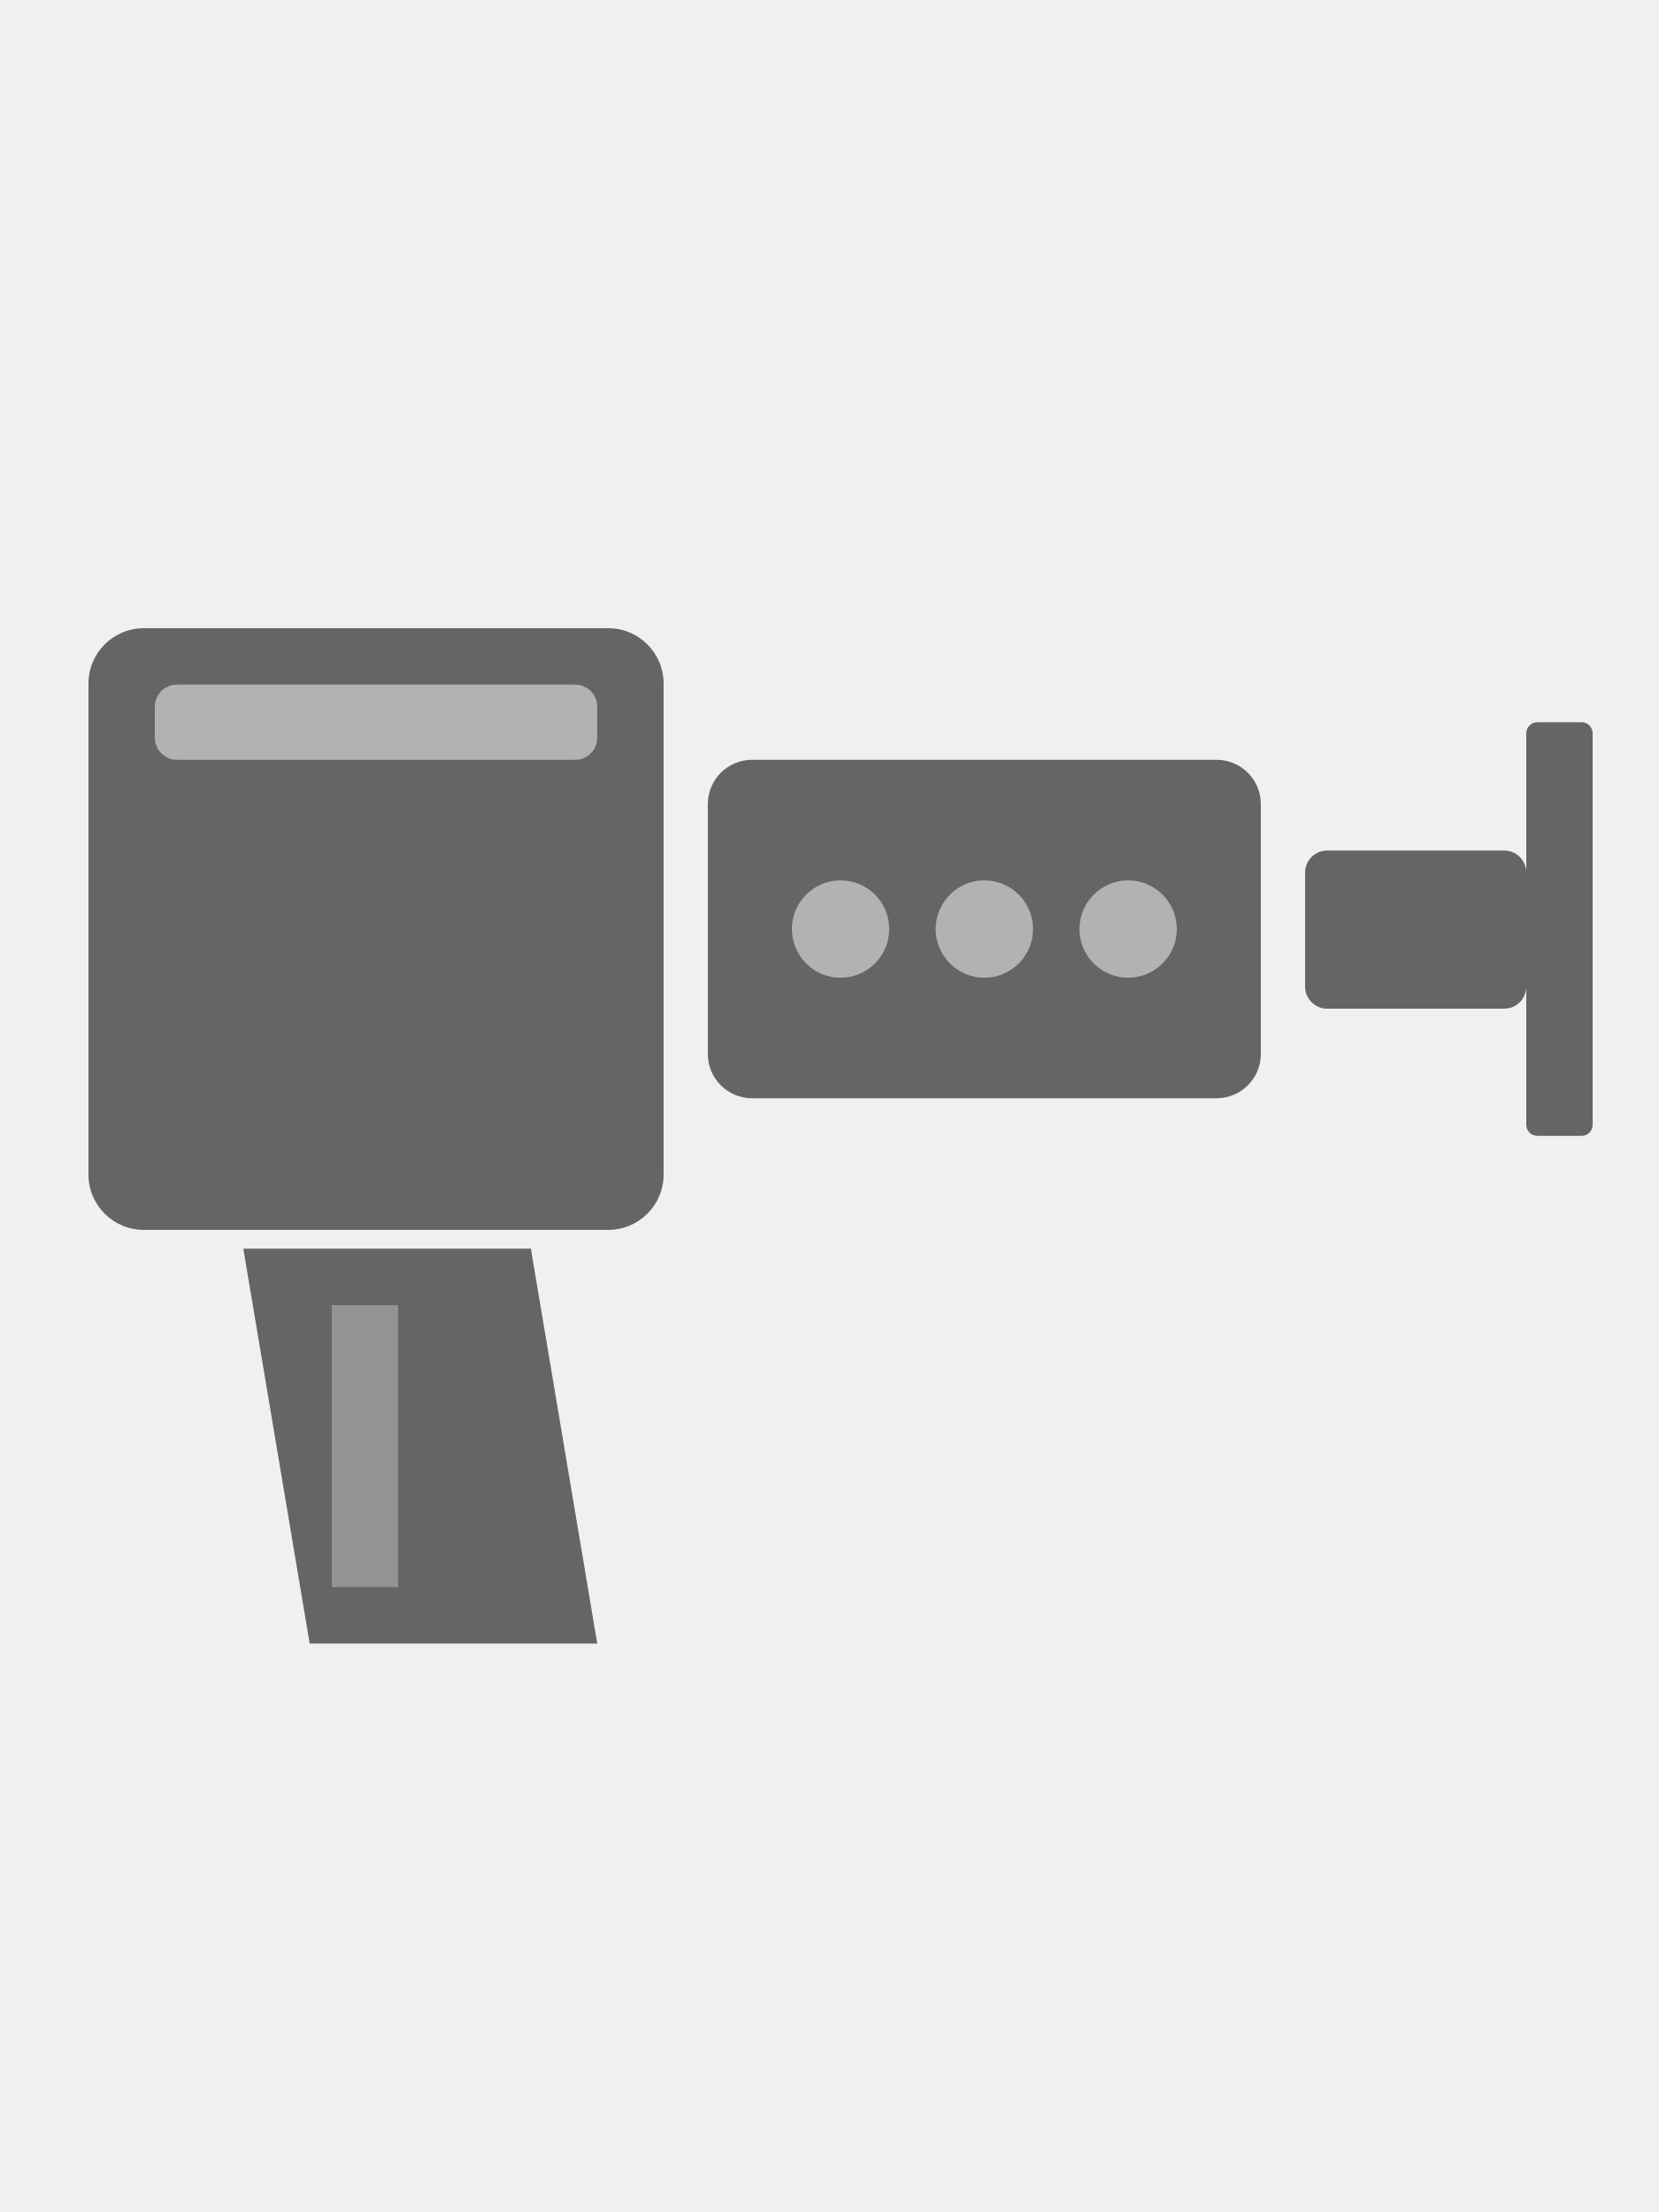
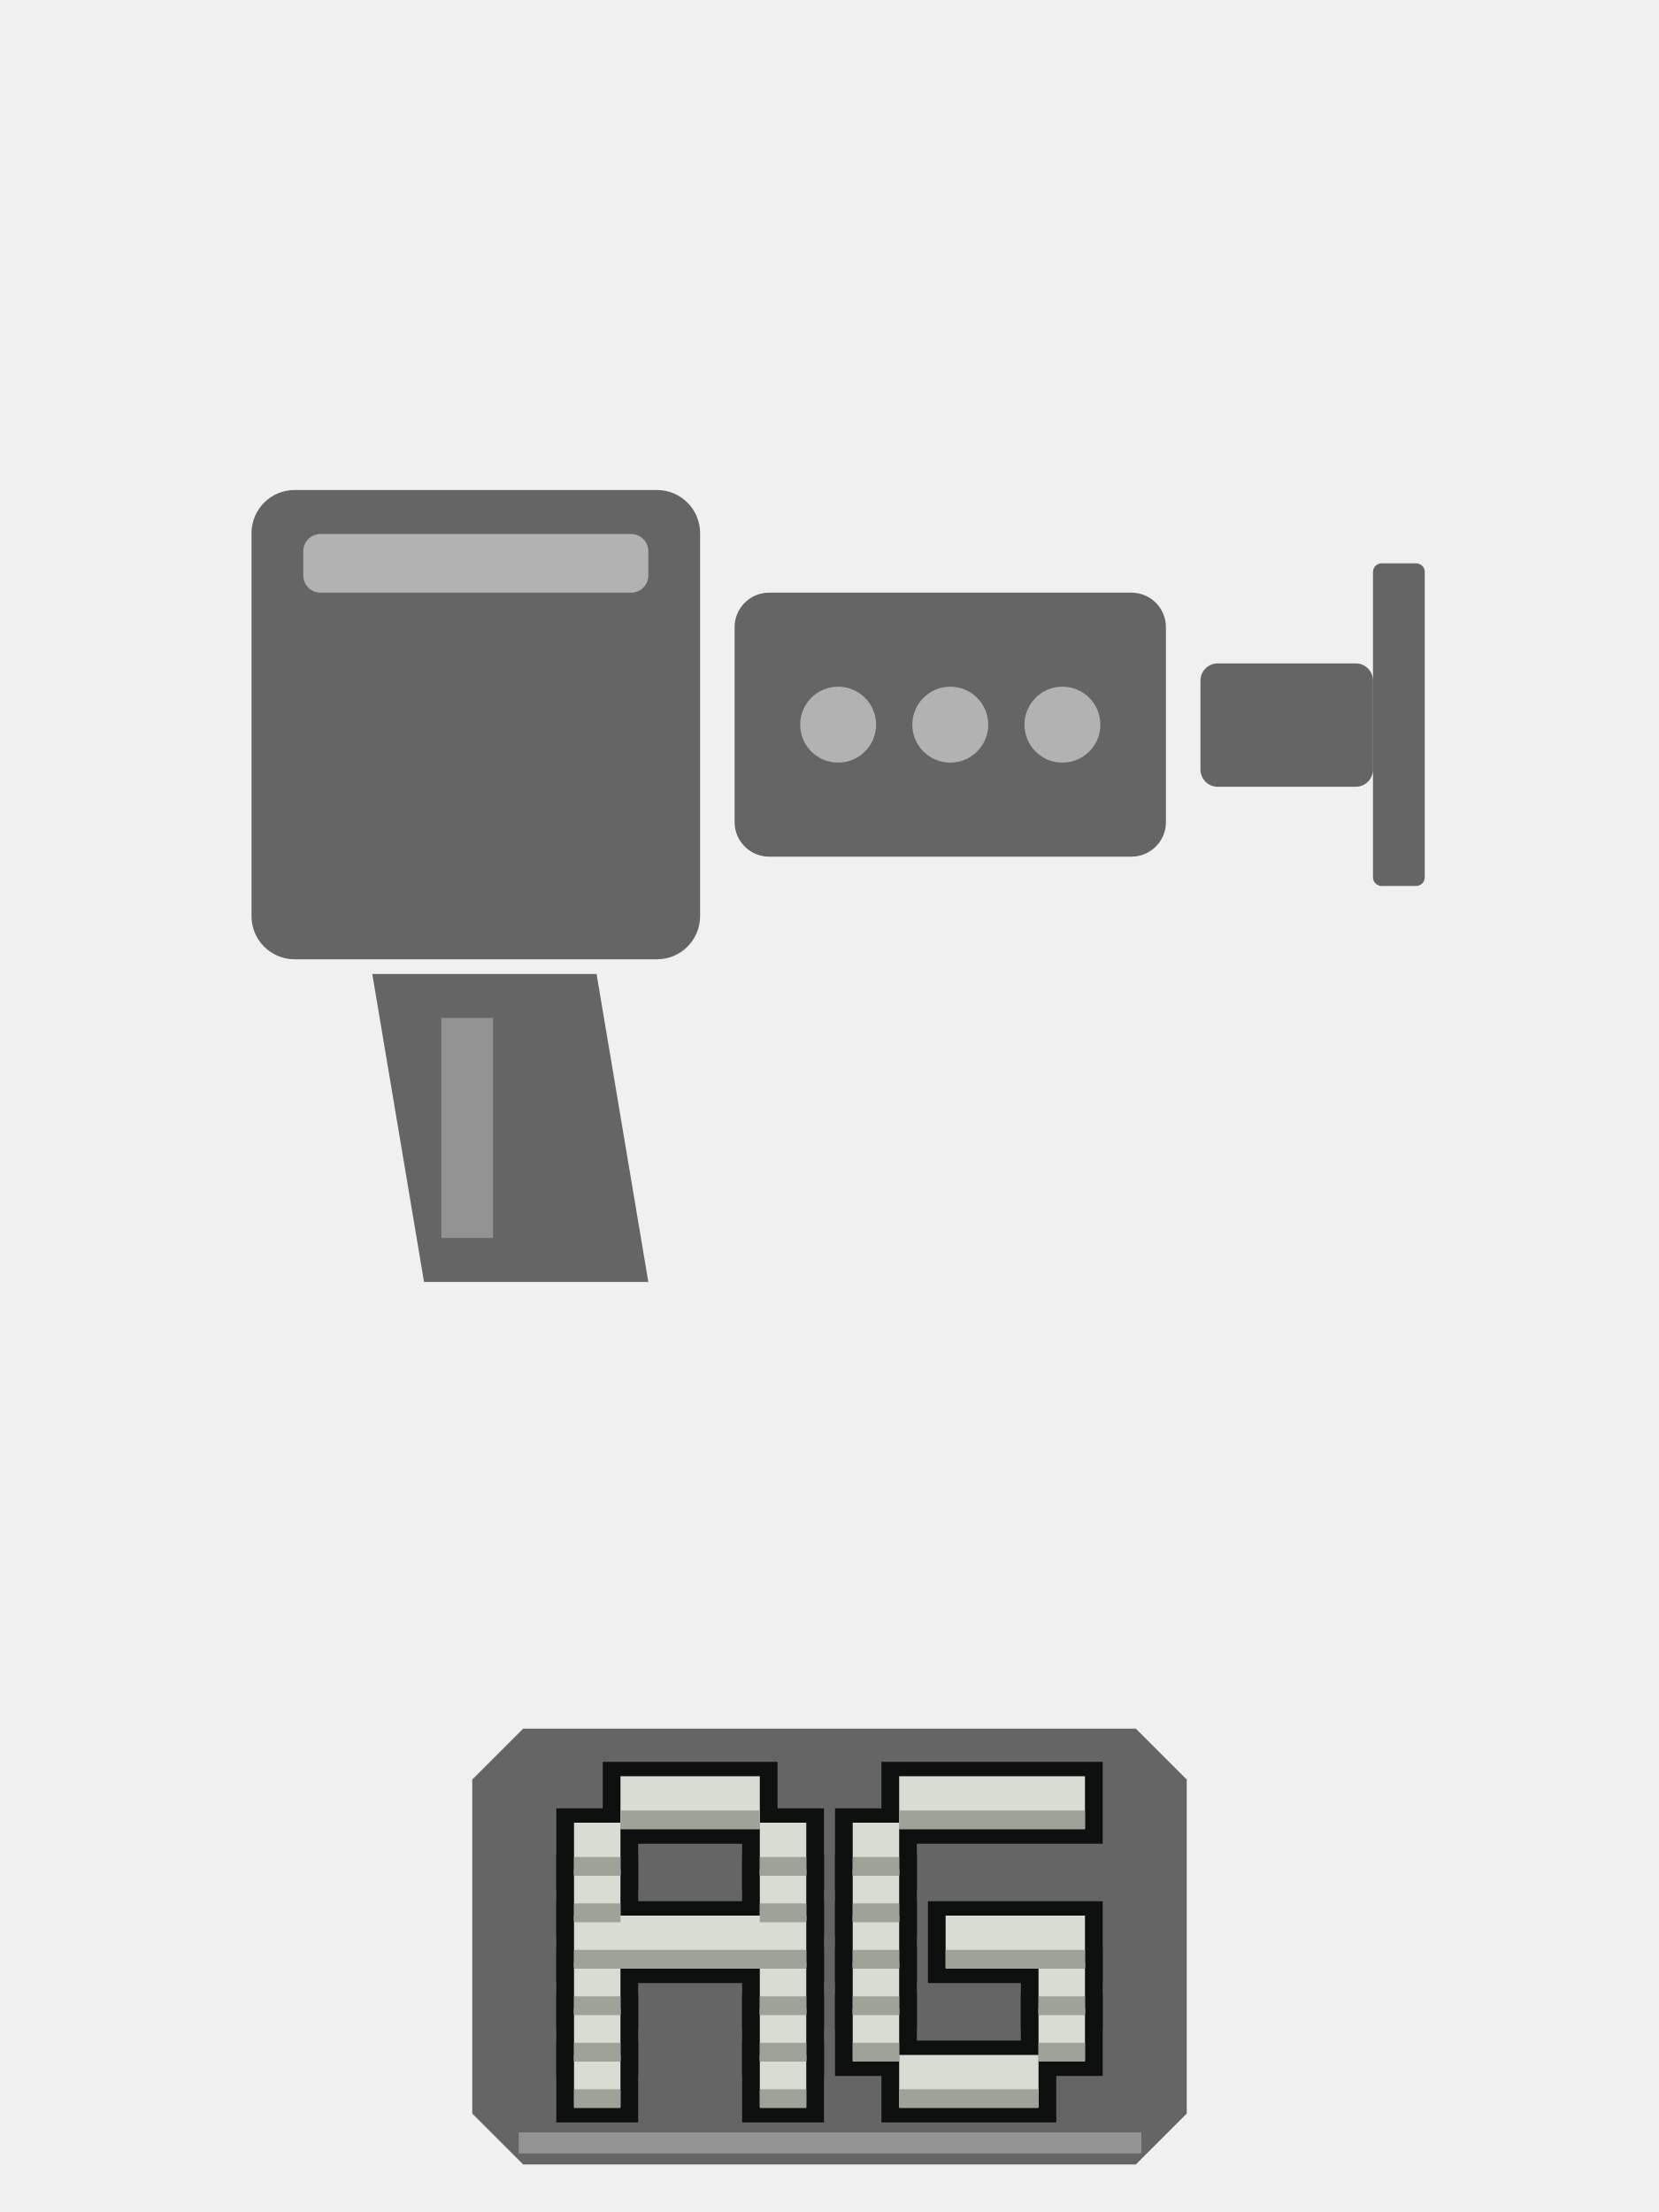
<svg xmlns="http://www.w3.org/2000/svg" viewBox="0 0 150 200">
-   <rect x="8" y="56.8" width="52" height="54.4" rx="5" fill="#000000" fill-opacity="0.58" />
-   <rect x="14" y="61.9" width="40" height="6.8" rx="2" fill="#ffffff" fill-opacity="0.5" />
-   <rect x="64" y="68.7" width="50" height="30.6" rx="4" fill="#000000" fill-opacity="0.58" />
-   <ellipse cx="76" cy="84" rx="4.4" ry="4.4" fill="#ffffff" fill-opacity="0.5" />
-   <ellipse cx="89" cy="84" rx="4.4" ry="4.4" fill="#ffffff" fill-opacity="0.5" />
-   <ellipse cx="102" cy="84" rx="4.4" ry="4.4" fill="#ffffff" fill-opacity="0.5" />
-   <rect x="118" y="76.9" width="20" height="14.3" rx="2" fill="#000000" fill-opacity="0.58" />
-   <rect x="138" y="65.3" width="6" height="37.4" rx="1" fill="#000000" fill-opacity="0.58" />
-   <polygon points="22,112.9 48,112.9 54,148.6 28,148.6" fill="#000000" fill-opacity="0.58" />
-   <rect x="30" y="118" width="6" height="25.5" fill="#ffffff" fill-opacity="0.3" />
+   <g transform="translate(16.5 0) scale(0.78)">
+     <rect x="8" y="56.8" width="52" height="54.4" rx="5" fill="#000000" fill-opacity="0.58" />
+     <rect x="14" y="61.9" width="40" height="6.8" rx="2" fill="#ffffff" fill-opacity="0.5" />
+     <rect x="64" y="68.7" width="50" height="30.6" rx="4" fill="#000000" fill-opacity="0.58" />
+     <ellipse cx="76" cy="84" rx="4.4" ry="4.4" fill="#ffffff" fill-opacity="0.5" />
+     <ellipse cx="89" cy="84" rx="4.4" ry="4.4" fill="#ffffff" fill-opacity="0.5" />
+     <ellipse cx="102" cy="84" rx="4.4" ry="4.4" fill="#ffffff" fill-opacity="0.5" />
+     <rect x="118" y="76.9" width="20" height="14.3" rx="2" fill="#000000" fill-opacity="0.58" />
+     <rect x="138" y="65.3" width="6" height="37.4" rx="1" fill="#000000" fill-opacity="0.58" />
+     <polygon points="22,112.9 48,112.9 54,148.6 28,148.6" fill="#000000" fill-opacity="0.58" />
+     <rect x="30" y="118" width="6" height="25.5" fill="#ffffff" fill-opacity="0.3" />
+   </g>
+   <polygon points="47.3,156.3 102.7,156.3 107.3,160.9 107.3,191.1 102.7,195.7 47.3,195.7 42.7,191.1 42.7,160.9" fill="#000000" fill-opacity="0.58" />
+   <rect x="46.9" y="192.8" width="56.3" height="1.9" fill="#ffffff" fill-opacity="0.3" />
+   <rect x="54.5" y="159.3" width="15.8" height="7.4" fill="#0d100e" />
+   <rect x="50.3" y="163.5" width="7.4" height="7.4" fill="#0d100e" />
+   <rect x="67.1" y="163.5" width="7.4" height="7.4" fill="#0d100e" />
+   <rect x="50.3" y="167.7" width="7.4" height="7.4" fill="#0d100e" />
+   <rect x="67.1" y="167.7" width="7.4" height="7.4" fill="#0d100e" />
+   <rect x="50.3" y="171.9" width="24.2" height="7.4" fill="#0d100e" />
+   <rect x="50.3" y="176.1" width="7.4" height="7.4" fill="#0d100e" />
+   <rect x="67.1" y="176.1" width="7.4" height="7.4" fill="#0d100e" />
+   <rect x="50.3" y="180.3" width="7.4" height="7.4" fill="#0d100e" />
+   <rect x="67.1" y="180.3" width="7.4" height="7.4" fill="#0d100e" />
+   <rect x="50.3" y="184.5" width="7.4" height="7.4" fill="#0d100e" />
+   <rect x="67.1" y="184.5" width="7.4" height="7.4" fill="#0d100e" />
+   <rect x="79.7" y="159.3" width="20" height="7.4" fill="#0d100e" />
+   <rect x="75.5" y="163.5" width="7.4" height="7.4" fill="#0d100e" />
+   <rect x="75.5" y="167.7" width="7.4" height="7.4" fill="#0d100e" />
+   <rect x="75.5" y="171.9" width="7.4" height="7.4" fill="#0d100e" />
+   <rect x="83.9" y="171.9" width="15.8" height="7.4" fill="#0d100e" />
+   <rect x="75.5" y="176.1" width="7.4" height="7.4" fill="#0d100e" />
+   <rect x="92.3" y="176.1" width="7.4" height="7.4" fill="#0d100e" />
+   <rect x="75.5" y="180.3" width="7.4" height="7.4" fill="#0d100e" />
+   <rect x="92.3" y="180.3" width="7.4" height="7.4" fill="#0d100e" />
+   <rect x="79.7" y="184.5" width="15.8" height="7.4" fill="#0d100e" />
+   <rect x="56.1" y="160.6" width="12.6" height="4.7" fill="#d9dcd2" />
+   <rect x="51.9" y="164.8" width="4.2" height="4.7" fill="#d9dcd2" />
+   <rect x="68.7" y="164.8" width="4.2" height="4.7" fill="#d9dcd2" />
+   <rect x="51.9" y="169" width="4.2" height="4.7" fill="#d9dcd2" />
+   <rect x="68.7" y="169" width="4.2" height="4.7" fill="#d9dcd2" />
+   <rect x="51.9" y="173.2" width="21" height="4.7" fill="#d9dcd2" />
+   <rect x="51.9" y="177.4" width="4.2" height="4.7" fill="#d9dcd2" />
+   <rect x="68.7" y="177.4" width="4.2" height="4.7" fill="#d9dcd2" />
+   <rect x="51.9" y="181.6" width="4.2" height="4.7" fill="#d9dcd2" />
+   <rect x="68.7" y="181.6" width="4.2" height="4.7" fill="#d9dcd2" />
+   <rect x="51.9" y="185.8" width="4.2" height="4.7" fill="#d9dcd2" />
+   <rect x="68.7" y="185.8" width="4.2" height="4.7" fill="#d9dcd2" />
+   <rect x="81.3" y="160.6" width="16.8" height="4.7" fill="#d9dcd2" />
+   <rect x="77.1" y="164.8" width="4.2" height="4.7" fill="#d9dcd2" />
+   <rect x="77.1" y="169" width="4.2" height="4.7" fill="#d9dcd2" />
+   <rect x="77.1" y="173.2" width="4.2" height="4.7" fill="#d9dcd2" />
+   <rect x="85.5" y="173.2" width="12.6" height="4.7" fill="#d9dcd2" />
+   <rect x="77.1" y="177.4" width="4.2" height="4.7" fill="#d9dcd2" />
+   <rect x="93.9" y="177.4" width="4.2" height="4.7" fill="#d9dcd2" />
+   <rect x="77.1" y="181.6" width="4.2" height="4.7" fill="#d9dcd2" />
+   <rect x="93.9" y="181.6" width="4.2" height="4.7" fill="#d9dcd2" />
+   <rect x="81.3" y="185.8" width="12.6" height="4.7" fill="#d9dcd2" />
+   <rect x="56.1" y="163.7" width="12.6" height="1.7" fill="#9ea397" />
+   <rect x="51.9" y="167.9" width="4.2" height="1.7" fill="#9ea397" />
+   <rect x="68.7" y="167.9" width="4.2" height="1.7" fill="#9ea397" />
+   <rect x="51.9" y="172.1" width="4.2" height="1.7" fill="#9ea397" />
+   <rect x="68.7" y="172.1" width="4.2" height="1.7" fill="#9ea397" />
+   <rect x="51.9" y="176.3" width="21" height="1.7" fill="#9ea397" />
+   <rect x="51.9" y="180.5" width="4.2" height="1.7" fill="#9ea397" />
+   <rect x="68.7" y="180.5" width="4.2" height="1.7" fill="#9ea397" />
+   <rect x="51.9" y="184.7" width="4.2" height="1.7" fill="#9ea397" />
+   <rect x="68.7" y="184.7" width="4.2" height="1.7" fill="#9ea397" />
+   <rect x="51.9" y="188.9" width="4.2" height="1.7" fill="#9ea397" />
+   <rect x="68.7" y="188.9" width="4.2" height="1.7" fill="#9ea397" />
+   <rect x="81.3" y="163.7" width="16.8" height="1.7" fill="#9ea397" />
+   <rect x="77.1" y="167.9" width="4.2" height="1.7" fill="#9ea397" />
+   <rect x="77.1" y="172.1" width="4.2" height="1.7" fill="#9ea397" />
+   <rect x="77.1" y="176.3" width="4.2" height="1.7" fill="#9ea397" />
+   <rect x="85.5" y="176.3" width="12.6" height="1.7" fill="#9ea397" />
+   <rect x="77.1" y="180.5" width="4.2" height="1.7" fill="#9ea397" />
+   <rect x="93.9" y="180.5" width="4.2" height="1.7" fill="#9ea397" />
+   <rect x="77.1" y="184.7" width="4.2" height="1.7" fill="#9ea397" />
+   <rect x="93.9" y="184.7" width="4.2" height="1.7" fill="#9ea397" />
+   <rect x="81.3" y="188.9" width="12.6" height="1.7" fill="#9ea397" />
</svg>
